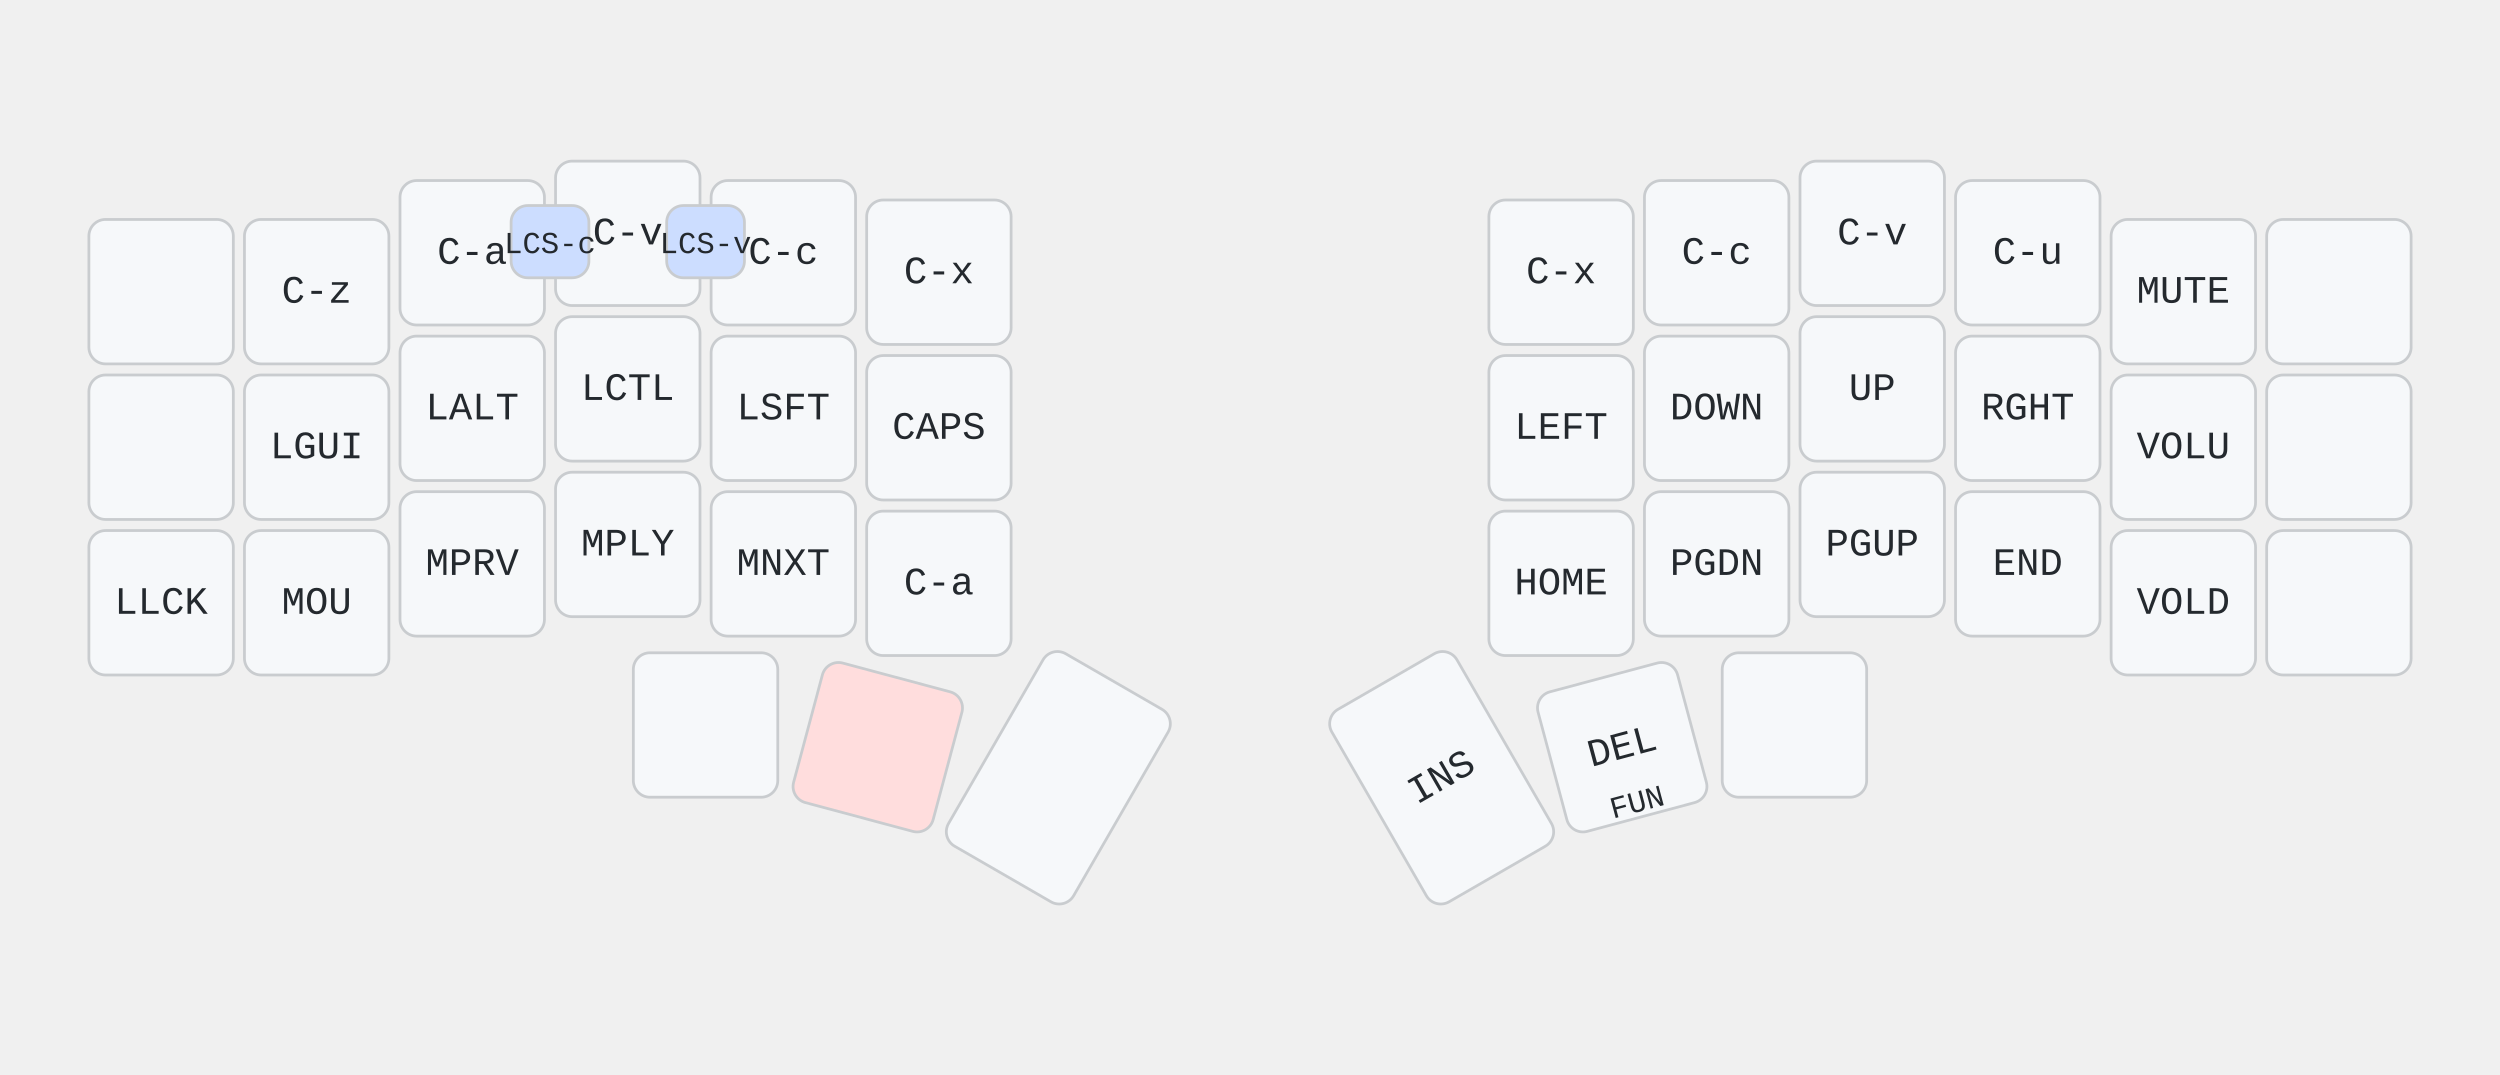
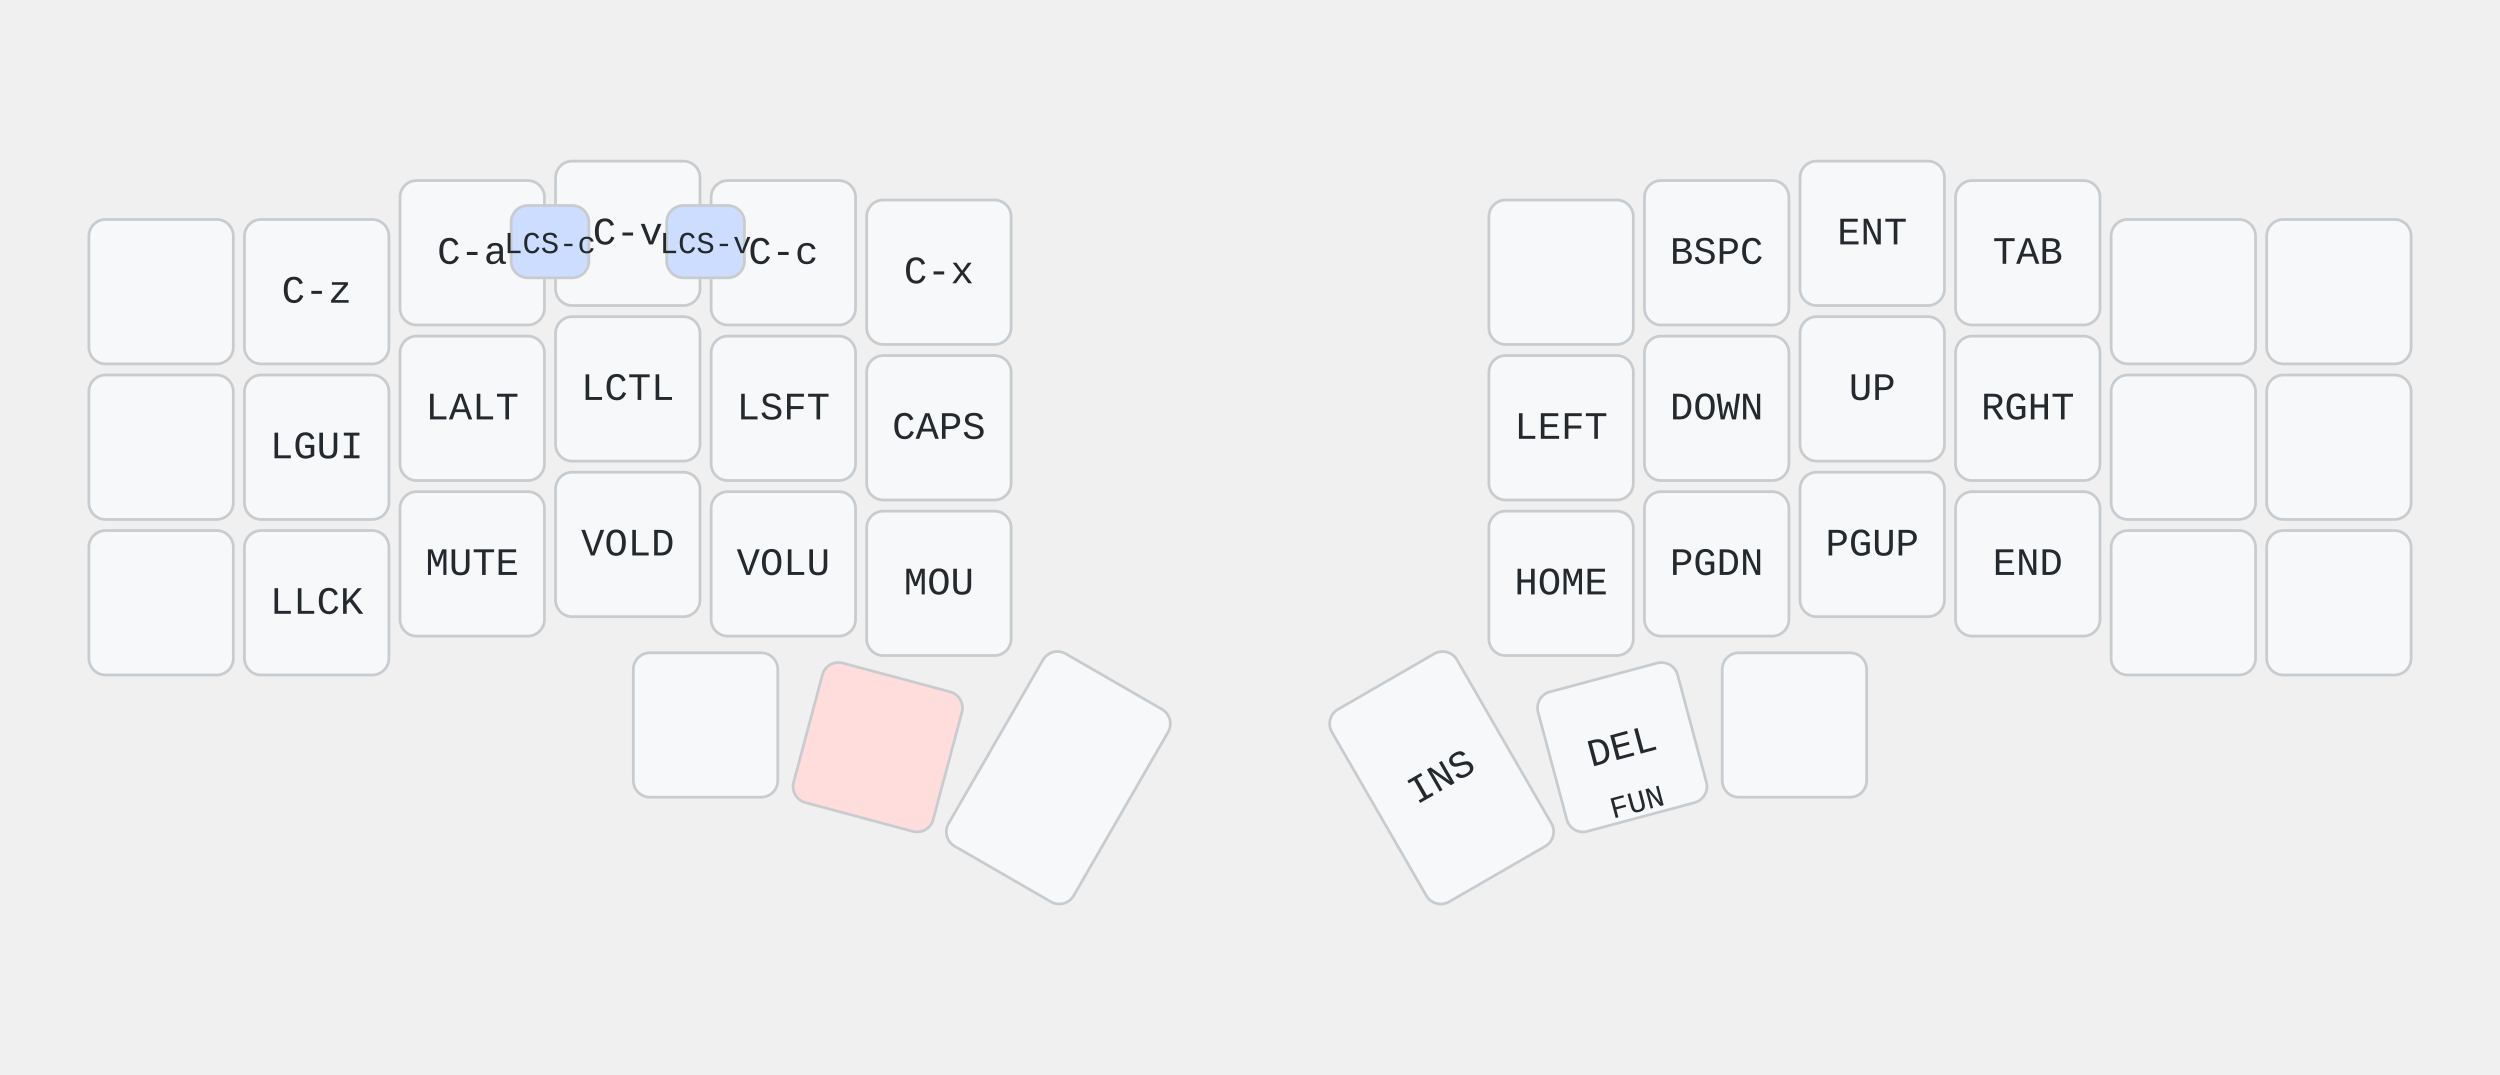
<svg xmlns="http://www.w3.org/2000/svg" width="900" height="387" viewBox="0 0 900 387" class="keymap">
  <style>/* inherit to force styles through use tags */
svg path {
    fill: inherit;
}

/* font and background color specifications */
svg.keymap {
    font-family: SFMono-Regular,Consolas,Liberation Mono,Menlo,monospace;
    font-size: 14px;
    font-kerning: normal;
    text-rendering: optimizeLegibility;
    fill: #24292e;
}

/* default key styling */
rect.key {
    fill: #f6f8fa;
}

rect.key, rect.combo {
    stroke: #c9cccf;
    stroke-width: 1;
}

/* default key side styling, only used is draw_key_sides is set */
rect.side {
    filter: brightness(90%);
}

/* color accent for combo boxes */
rect.combo, rect.combo-separate {
    fill: #cdf;
}

/* color accent for held keys */
rect.held, rect.combo.held {
    fill: #fdd;
}

/* color accent for ghost (optional) keys */
rect.ghost, rect.combo.ghost {
    stroke-dasharray: 4, 4;
    stroke-width: 2;
}

text {
    text-anchor: middle;
    dominant-baseline: middle;
}

/* styling for layer labels */
text.label {
    font-weight: bold;
    text-anchor: start;
    stroke: white;
    stroke-width: 4;
    paint-order: stroke;
}

/* styling for optional footer */
text.footer {
    text-anchor: end;
    dominant-baseline: auto;
    stroke: white;
    stroke-width: 4;
    paint-order: stroke;
}

/* styling for combo tap, and key non-tap label text */
text.combo, text.hold, text.shifted, text.left, text.right {
    font-size: 11px;
}

text.hold {
    text-anchor: middle;
    dominant-baseline: auto;
}

text.shifted {
    text-anchor: middle;
    dominant-baseline: hanging;
}

text.left {
    text-anchor: start;
}

text.right {
    text-anchor: end;
}

text.layer-activator {
    text-decoration: underline;
}

/* styling for hold/shifted label text in combo box */
text.combo.hold, text.combo.shifted, text.combo.left, text.combo.right {
    font-size: 8px;
}

/* lighter symbol for transparent keys */
text.trans {
    fill: #7b7e81;
}

/* styling for combo dendrons */
path.combo {
    stroke-width: 1;
    stroke: gray;
    fill: none;
}

/* Start Tabler Icons Cleanup */
/* cannot use height/width with glyphs */
.icon-tabler &gt; path {
    fill: inherit;
    stroke: inherit;
    stroke-width: 2;
}
/* hide tabler's default box */
.icon-tabler &gt; path[stroke="none"][fill="none"] {
    visibility: hidden;
}
/* End Tabler Icons Cleanup */
</style>
  <g transform="translate(30, 0)" class="layer-NAV">
    <g transform="translate(0, 56)">
      <g transform="translate(28, 49)" class="key keypos-0">
        <rect rx="6" ry="6" x="-26" y="-26" width="52" height="52" class="key" />
      </g>
      <g transform="translate(84, 49)" class="key keypos-1">
        <rect rx="6" ry="6" x="-26" y="-26" width="52" height="52" class="key" />
        <text x="0" y="0" class="key tap">C-z</text>
      </g>
      <g transform="translate(140, 35)" class="key keypos-2">
        <rect rx="6" ry="6" x="-26" y="-26" width="52" height="52" class="key" />
        <text x="0" y="0" class="key tap">C-a</text>
      </g>
      <g transform="translate(196, 28)" class="key keypos-3">
        <rect rx="6" ry="6" x="-26" y="-26" width="52" height="52" class="key" />
        <text x="0" y="0" class="key tap">C-v</text>
      </g>
      <g transform="translate(252, 35)" class="key keypos-4">
        <rect rx="6" ry="6" x="-26" y="-26" width="52" height="52" class="key" />
        <text x="0" y="0" class="key tap">C-c</text>
      </g>
      <g transform="translate(308, 42)" class="key keypos-5">
        <rect rx="6" ry="6" x="-26" y="-26" width="52" height="52" class="key" />
        <text x="0" y="0" class="key tap">C-x</text>
      </g>
      <g transform="translate(532, 42)" class="key keypos-6">
        <rect rx="6" ry="6" x="-26" y="-26" width="52" height="52" class="key" />
-         <text x="0" y="0" class="key tap">C-x</text>
      </g>
      <g transform="translate(588, 35)" class="key keypos-7">
        <rect rx="6" ry="6" x="-26" y="-26" width="52" height="52" class="key" />
-         <text x="0" y="0" class="key tap">C-c</text>
+         <text x="0" y="0" class="key tap">BSPC</text>
      </g>
      <g transform="translate(644, 28)" class="key keypos-8">
        <rect rx="6" ry="6" x="-26" y="-26" width="52" height="52" class="key" />
-         <text x="0" y="0" class="key tap">C-v</text>
+         <text x="0" y="0" class="key tap">ENT</text>
      </g>
      <g transform="translate(700, 35)" class="key keypos-9">
        <rect rx="6" ry="6" x="-26" y="-26" width="52" height="52" class="key" />
-         <text x="0" y="0" class="key tap">C-u</text>
+         <text x="0" y="0" class="key tap">TAB</text>
      </g>
      <g transform="translate(756, 49)" class="key keypos-10">
        <rect rx="6" ry="6" x="-26" y="-26" width="52" height="52" class="key" />
+       </g>
+       <g transform="translate(812, 49)" class="key keypos-11">
+         <rect rx="6" ry="6" x="-26" y="-26" width="52" height="52" class="key" />
+       </g>
+       <g transform="translate(28, 105)" class="key keypos-12">
+         <rect rx="6" ry="6" x="-26" y="-26" width="52" height="52" class="key" />
+       </g>
+       <g transform="translate(84, 105)" class="key keypos-13">
+         <rect rx="6" ry="6" x="-26" y="-26" width="52" height="52" class="key" />
+         <text x="0" y="0" class="key tap">LGUI</text>
+       </g>
+       <g transform="translate(140, 91)" class="key keypos-14">
+         <rect rx="6" ry="6" x="-26" y="-26" width="52" height="52" class="key" />
+         <text x="0" y="0" class="key tap">LALT</text>
+       </g>
+       <g transform="translate(196, 84)" class="key keypos-15">
+         <rect rx="6" ry="6" x="-26" y="-26" width="52" height="52" class="key" />
+         <text x="0" y="0" class="key tap">LCTL</text>
+       </g>
+       <g transform="translate(252, 91)" class="key keypos-16">
+         <rect rx="6" ry="6" x="-26" y="-26" width="52" height="52" class="key" />
+         <text x="0" y="0" class="key tap">LSFT</text>
+       </g>
+       <g transform="translate(308, 98)" class="key keypos-17">
+         <rect rx="6" ry="6" x="-26" y="-26" width="52" height="52" class="key" />
+         <text x="0" y="0" class="key tap">CAPS</text>
+       </g>
+       <g transform="translate(532, 98)" class="key keypos-18">
+         <rect rx="6" ry="6" x="-26" y="-26" width="52" height="52" class="key" />
+         <text x="0" y="0" class="key tap">LEFT</text>
+       </g>
+       <g transform="translate(588, 91)" class="key keypos-19">
+         <rect rx="6" ry="6" x="-26" y="-26" width="52" height="52" class="key" />
+         <text x="0" y="0" class="key tap">DOWN</text>
+       </g>
+       <g transform="translate(644, 84)" class="key keypos-20">
+         <rect rx="6" ry="6" x="-26" y="-26" width="52" height="52" class="key" />
+         <text x="0" y="0" class="key tap">UP</text>
+       </g>
+       <g transform="translate(700, 91)" class="key keypos-21">
+         <rect rx="6" ry="6" x="-26" y="-26" width="52" height="52" class="key" />
+         <text x="0" y="0" class="key tap">RGHT</text>
+       </g>
+       <g transform="translate(756, 105)" class="key keypos-22">
+         <rect rx="6" ry="6" x="-26" y="-26" width="52" height="52" class="key" />
+       </g>
+       <g transform="translate(812, 105)" class="key keypos-23">
+         <rect rx="6" ry="6" x="-26" y="-26" width="52" height="52" class="key" />
+       </g>
+       <g transform="translate(28, 161)" class="key keypos-24">
+         <rect rx="6" ry="6" x="-26" y="-26" width="52" height="52" class="key" />
+       </g>
+       <g transform="translate(84, 161)" class="key keypos-25">
+         <rect rx="6" ry="6" x="-26" y="-26" width="52" height="52" class="key" />
+         <text x="0" y="0" class="key tap">LLCK</text>
+       </g>
+       <g transform="translate(140, 147)" class="key keypos-26">
+         <rect rx="6" ry="6" x="-26" y="-26" width="52" height="52" class="key" />
        <text x="0" y="0" class="key tap">MUTE</text>
      </g>
-       <g transform="translate(812, 49)" class="key keypos-11">
-         <rect rx="6" ry="6" x="-26" y="-26" width="52" height="52" class="key" />
-       </g>
-       <g transform="translate(28, 105)" class="key keypos-12">
-         <rect rx="6" ry="6" x="-26" y="-26" width="52" height="52" class="key" />
-       </g>
-       <g transform="translate(84, 105)" class="key keypos-13">
-         <rect rx="6" ry="6" x="-26" y="-26" width="52" height="52" class="key" />
-         <text x="0" y="0" class="key tap">LGUI</text>
-       </g>
-       <g transform="translate(140, 91)" class="key keypos-14">
-         <rect rx="6" ry="6" x="-26" y="-26" width="52" height="52" class="key" />
-         <text x="0" y="0" class="key tap">LALT</text>
-       </g>
-       <g transform="translate(196, 84)" class="key keypos-15">
-         <rect rx="6" ry="6" x="-26" y="-26" width="52" height="52" class="key" />
-         <text x="0" y="0" class="key tap">LCTL</text>
-       </g>
-       <g transform="translate(252, 91)" class="key keypos-16">
-         <rect rx="6" ry="6" x="-26" y="-26" width="52" height="52" class="key" />
-         <text x="0" y="0" class="key tap">LSFT</text>
-       </g>
-       <g transform="translate(308, 98)" class="key keypos-17">
-         <rect rx="6" ry="6" x="-26" y="-26" width="52" height="52" class="key" />
-         <text x="0" y="0" class="key tap">CAPS</text>
-       </g>
-       <g transform="translate(532, 98)" class="key keypos-18">
-         <rect rx="6" ry="6" x="-26" y="-26" width="52" height="52" class="key" />
-         <text x="0" y="0" class="key tap">LEFT</text>
-       </g>
-       <g transform="translate(588, 91)" class="key keypos-19">
-         <rect rx="6" ry="6" x="-26" y="-26" width="52" height="52" class="key" />
-         <text x="0" y="0" class="key tap">DOWN</text>
-       </g>
-       <g transform="translate(644, 84)" class="key keypos-20">
-         <rect rx="6" ry="6" x="-26" y="-26" width="52" height="52" class="key" />
-         <text x="0" y="0" class="key tap">UP</text>
-       </g>
-       <g transform="translate(700, 91)" class="key keypos-21">
-         <rect rx="6" ry="6" x="-26" y="-26" width="52" height="52" class="key" />
-         <text x="0" y="0" class="key tap">RGHT</text>
-       </g>
-       <g transform="translate(756, 105)" class="key keypos-22">
+       <g transform="translate(196, 140)" class="key keypos-27">
+         <rect rx="6" ry="6" x="-26" y="-26" width="52" height="52" class="key" />
+         <text x="0" y="0" class="key tap">VOLD</text>
+       </g>
+       <g transform="translate(252, 147)" class="key keypos-28">
        <rect rx="6" ry="6" x="-26" y="-26" width="52" height="52" class="key" />
        <text x="0" y="0" class="key tap">VOLU</text>
      </g>
-       <g transform="translate(812, 105)" class="key keypos-23">
-         <rect rx="6" ry="6" x="-26" y="-26" width="52" height="52" class="key" />
-       </g>
-       <g transform="translate(28, 161)" class="key keypos-24">
-         <rect rx="6" ry="6" x="-26" y="-26" width="52" height="52" class="key" />
-         <text x="0" y="0" class="key tap">LLCK</text>
-       </g>
-       <g transform="translate(84, 161)" class="key toggle keypos-25">
+       <g transform="translate(308, 154)" class="key toggle keypos-29">
        <rect rx="6" ry="6" x="-26" y="-26" width="52" height="52" class="key toggle" />
        <text x="0" y="0" class="key toggle tap">MOU</text>
      </g>
-       <g transform="translate(140, 147)" class="key keypos-26">
-         <rect rx="6" ry="6" x="-26" y="-26" width="52" height="52" class="key" />
-         <text x="0" y="0" class="key tap">MPRV</text>
-       </g>
-       <g transform="translate(196, 140)" class="key keypos-27">
-         <rect rx="6" ry="6" x="-26" y="-26" width="52" height="52" class="key" />
-         <text x="0" y="0" class="key tap">MPLY</text>
-       </g>
-       <g transform="translate(252, 147)" class="key keypos-28">
-         <rect rx="6" ry="6" x="-26" y="-26" width="52" height="52" class="key" />
-         <text x="0" y="0" class="key tap">MNXT</text>
-       </g>
-       <g transform="translate(308, 154)" class="key keypos-29">
-         <rect rx="6" ry="6" x="-26" y="-26" width="52" height="52" class="key" />
-         <text x="0" y="0" class="key tap">C-a</text>
-       </g>
      <g transform="translate(532, 154)" class="key keypos-30">
        <rect rx="6" ry="6" x="-26" y="-26" width="52" height="52" class="key" />
        <text x="0" y="0" class="key tap">HOME</text>
      </g>
      <g transform="translate(588, 147)" class="key keypos-31">
        <rect rx="6" ry="6" x="-26" y="-26" width="52" height="52" class="key" />
        <text x="0" y="0" class="key tap">PGDN</text>
      </g>
      <g transform="translate(644, 140)" class="key keypos-32">
        <rect rx="6" ry="6" x="-26" y="-26" width="52" height="52" class="key" />
        <text x="0" y="0" class="key tap">PGUP</text>
      </g>
      <g transform="translate(700, 147)" class="key keypos-33">
        <rect rx="6" ry="6" x="-26" y="-26" width="52" height="52" class="key" />
        <text x="0" y="0" class="key tap">END</text>
      </g>
      <g transform="translate(756, 161)" class="key keypos-34">
        <rect rx="6" ry="6" x="-26" y="-26" width="52" height="52" class="key" />
-         <text x="0" y="0" class="key tap">VOLD</text>
      </g>
      <g transform="translate(812, 161)" class="key keypos-35">
        <rect rx="6" ry="6" x="-26" y="-26" width="52" height="52" class="key" />
      </g>
      <g transform="translate(224, 205)" class="key keypos-36">
        <rect rx="6" ry="6" x="-26" y="-26" width="52" height="52" class="key" />
      </g>
      <g transform="translate(286, 213) rotate(15.0)" class="key held keypos-37">
        <rect rx="6" ry="6" x="-26" y="-26" width="52" height="52" class="key held" />
      </g>
      <g transform="translate(351, 224) rotate(30.0)" class="key keypos-38">
        <rect rx="6" ry="6" x="-26" y="-40" width="52" height="80" class="key" />
      </g>
      <g transform="translate(489, 224) rotate(-30.0)" class="key keypos-39">
        <rect rx="6" ry="6" x="-26" y="-40" width="52" height="80" class="key" />
        <text x="0" y="0" class="key tap">INS</text>
      </g>
      <g transform="translate(554, 213) rotate(-15.0)" class="key keypos-40">
        <rect rx="6" ry="6" x="-26" y="-26" width="52" height="52" class="key" />
        <text x="0" y="0" class="key tap">DEL</text>
        <text x="0" y="24" class="key hold">FUN</text>
      </g>
      <g transform="translate(616, 205)" class="key keypos-41">
        <rect rx="6" ry="6" x="-26" y="-26" width="52" height="52" class="key" />
      </g>
      <g class="combo combopos-0">
        <rect rx="6" ry="6" x="210" y="18" width="28" height="26" class="combo" />
        <text x="224" y="32" class="combo tap">LCS-v</text>
      </g>
      <g class="combo combopos-1">
        <rect rx="6" ry="6" x="154" y="18" width="28" height="26" class="combo" />
        <text x="168" y="32" class="combo tap">LCS-c</text>
      </g>
    </g>
  </g>
</svg>
